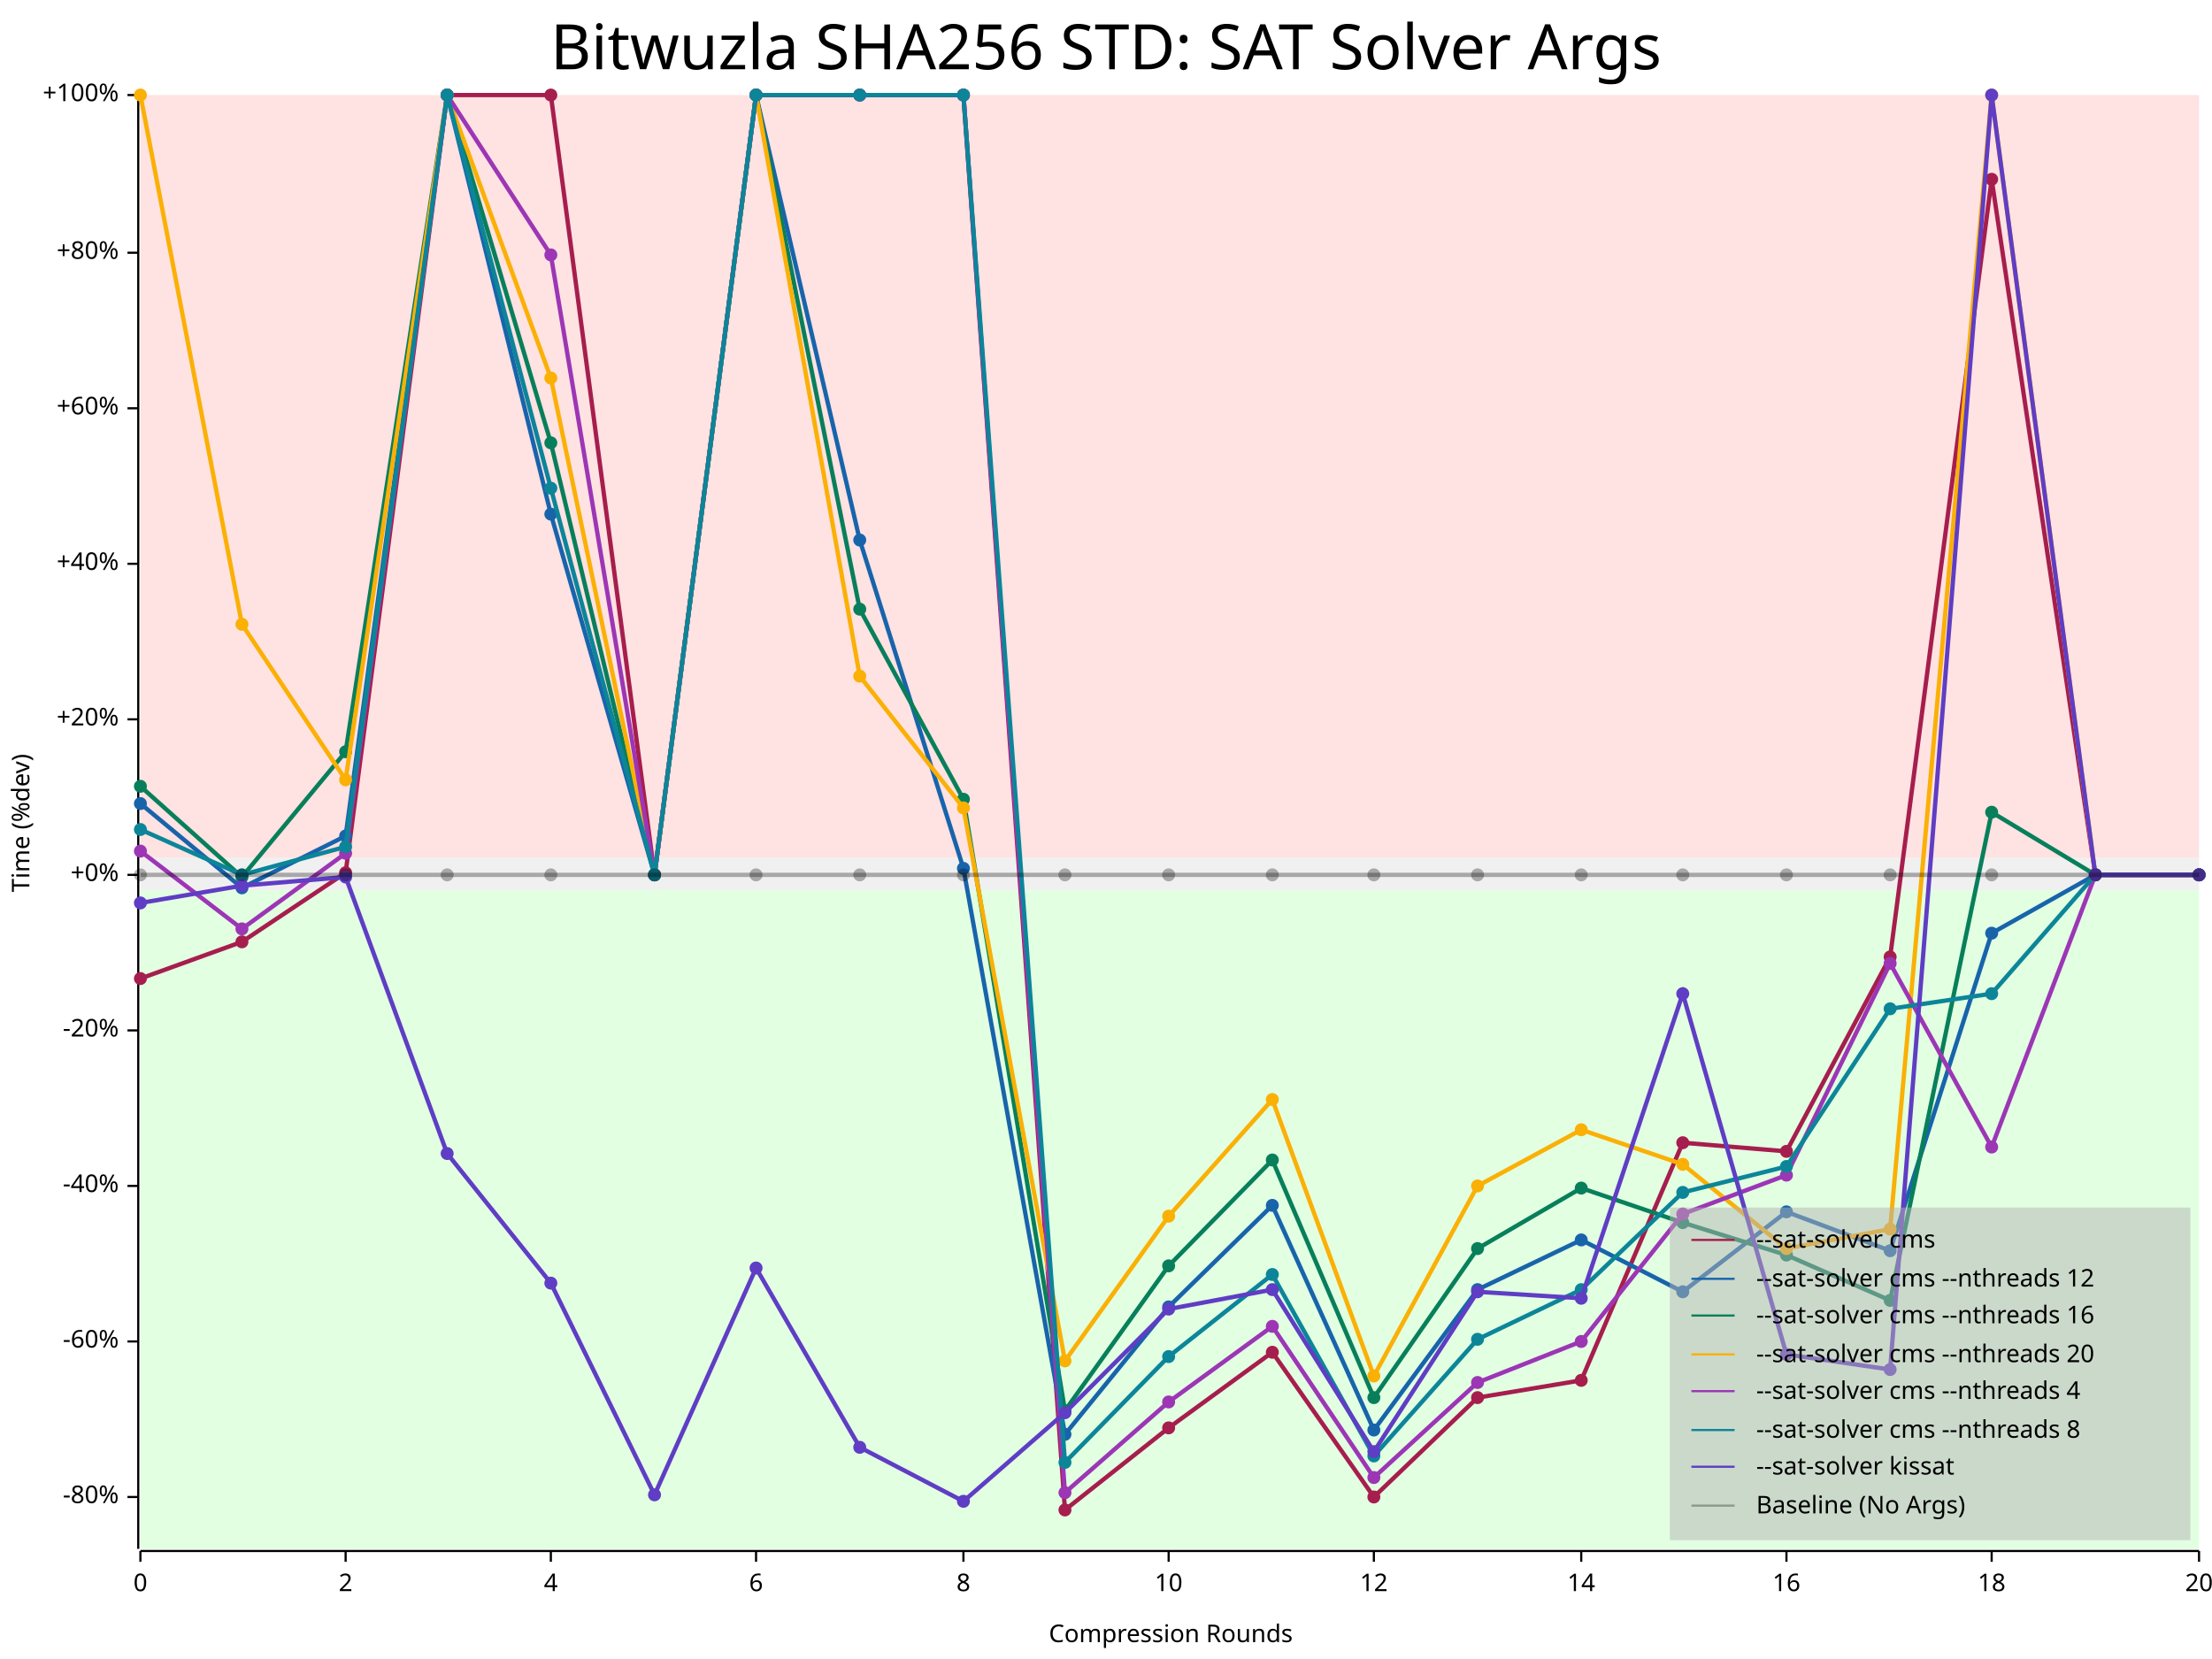
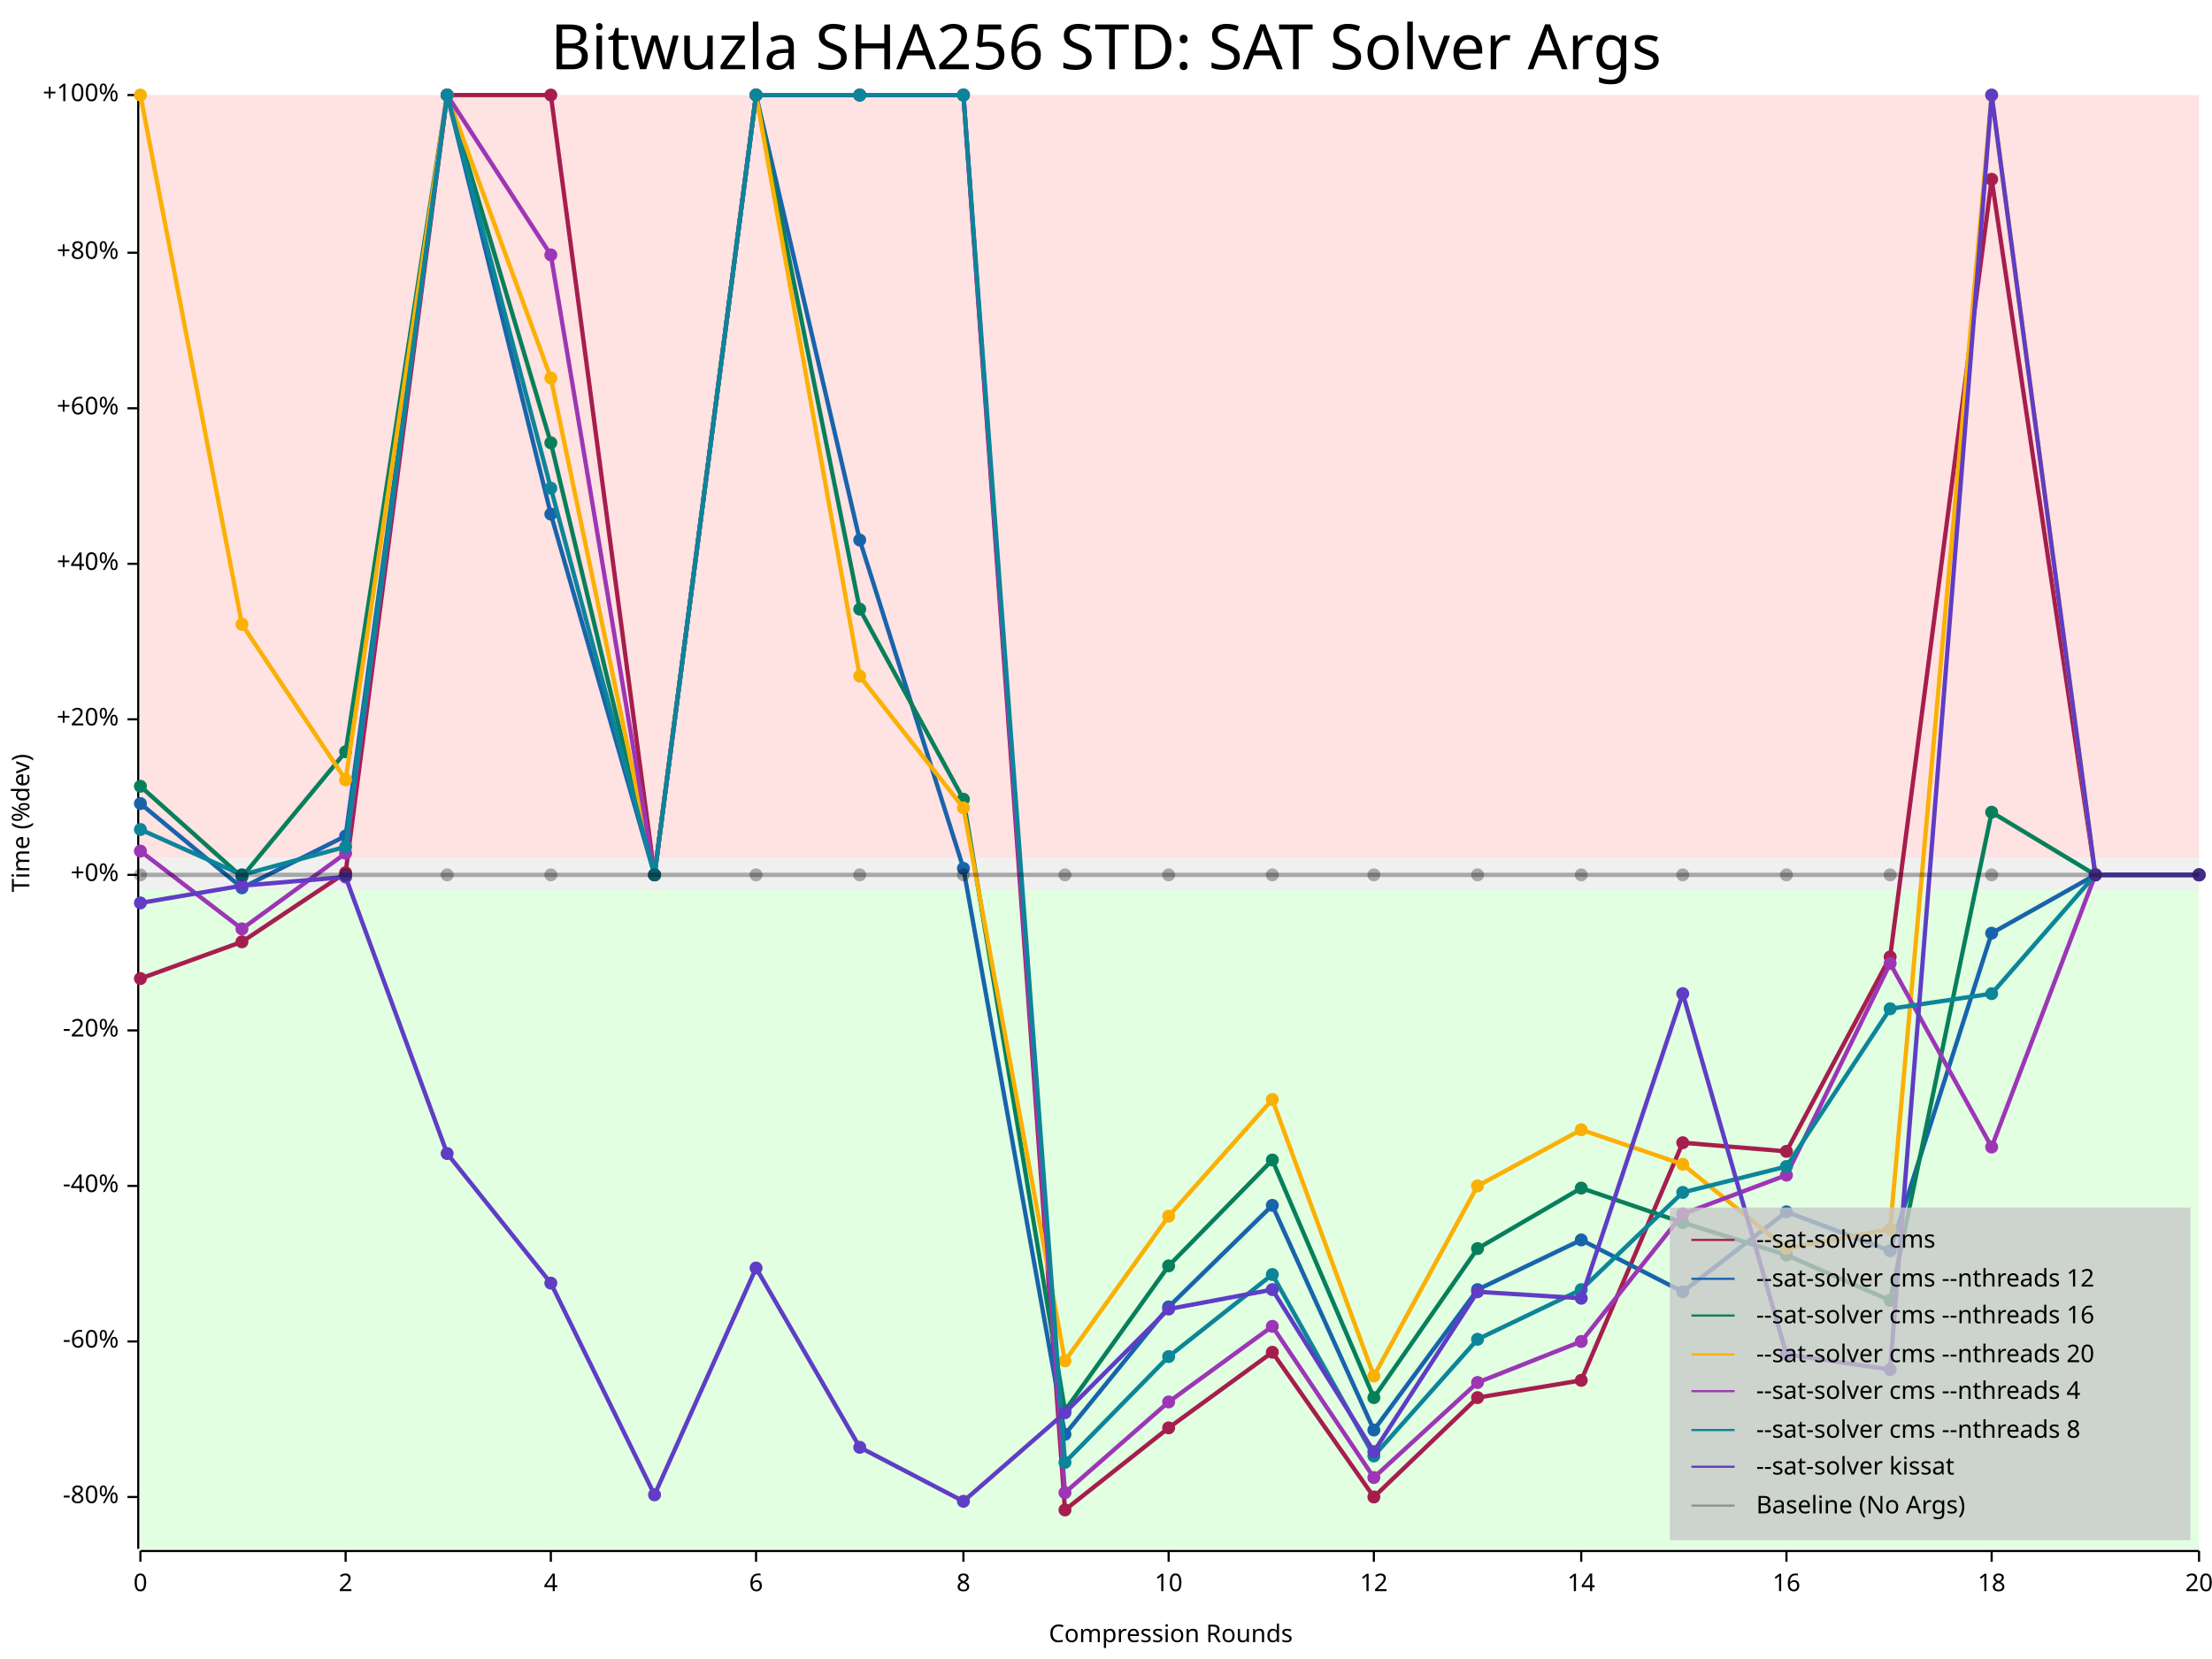
<svg xmlns="http://www.w3.org/2000/svg" width="1024" height="768" viewBox="0 0 1024 768">
  <rect x="0" y="0" width="1024" height="768" opacity="1" fill="#FFFFFF" stroke="none" />
  <text x="512" y="10" dy="0.76em" text-anchor="middle" font-family="noto sans" font-size="29.032" opacity="1" fill="#000000">
Bitwuzla SHA256 STD: SAT Solver Args
</text>
  <rect x="65" y="412" width="953" height="305" opacity="0.4" fill="#B6FFB6" stroke="none" />
  <rect x="65" y="397" width="953" height="15" opacity="0.2" fill="#B6B6B6" stroke="none" />
  <rect x="65" y="44" width="953" height="353" opacity="0.4" fill="#FFB6B6" stroke="none" />
  <text x="542" y="763" dy="-0.5ex" text-anchor="middle" font-family="noto sans" font-size="11.29" opacity="1" fill="#000000">
Compression Rounds
</text>
  <polyline fill="none" opacity="1" stroke="#000000" stroke-width="1" points="65,718 1018,718 " />
  <text x="65" y="728" dy="0.76em" text-anchor="middle" font-family="noto sans" font-size="11.29" opacity="1" fill="#000000">
0
</text>
  <polyline fill="none" opacity="1" stroke="#000000" stroke-width="1" points="65,718 65,723 " />
  <text x="160" y="728" dy="0.76em" text-anchor="middle" font-family="noto sans" font-size="11.29" opacity="1" fill="#000000">
2
</text>
  <polyline fill="none" opacity="1" stroke="#000000" stroke-width="1" points="160,718 160,723 " />
  <text x="255" y="728" dy="0.76em" text-anchor="middle" font-family="noto sans" font-size="11.29" opacity="1" fill="#000000">
4
</text>
  <polyline fill="none" opacity="1" stroke="#000000" stroke-width="1" points="255,718 255,723 " />
  <text x="350" y="728" dy="0.76em" text-anchor="middle" font-family="noto sans" font-size="11.29" opacity="1" fill="#000000">
6
</text>
  <polyline fill="none" opacity="1" stroke="#000000" stroke-width="1" points="350,718 350,723 " />
  <text x="446" y="728" dy="0.76em" text-anchor="middle" font-family="noto sans" font-size="11.29" opacity="1" fill="#000000">
8
</text>
  <polyline fill="none" opacity="1" stroke="#000000" stroke-width="1" points="446,718 446,723 " />
  <text x="541" y="728" dy="0.76em" text-anchor="middle" font-family="noto sans" font-size="11.29" opacity="1" fill="#000000">
10
</text>
  <polyline fill="none" opacity="1" stroke="#000000" stroke-width="1" points="541,718 541,723 " />
  <text x="636" y="728" dy="0.76em" text-anchor="middle" font-family="noto sans" font-size="11.29" opacity="1" fill="#000000">
12
</text>
  <polyline fill="none" opacity="1" stroke="#000000" stroke-width="1" points="636,718 636,723 " />
  <text x="732" y="728" dy="0.76em" text-anchor="middle" font-family="noto sans" font-size="11.29" opacity="1" fill="#000000">
14
</text>
  <polyline fill="none" opacity="1" stroke="#000000" stroke-width="1" points="732,718 732,723 " />
  <text x="827" y="728" dy="0.76em" text-anchor="middle" font-family="noto sans" font-size="11.29" opacity="1" fill="#000000">
16
</text>
  <polyline fill="none" opacity="1" stroke="#000000" stroke-width="1" points="827,718 827,723 " />
  <text x="922" y="728" dy="0.76em" text-anchor="middle" font-family="noto sans" font-size="11.29" opacity="1" fill="#000000">
18
</text>
  <polyline fill="none" opacity="1" stroke="#000000" stroke-width="1" points="922,718 922,723 " />
  <text x="1018" y="728" dy="0.76em" text-anchor="middle" font-family="noto sans" font-size="11.29" opacity="1" fill="#000000">
20
</text>
  <polyline fill="none" opacity="1" stroke="#000000" stroke-width="1" points="1018,718 1018,723 " />
  <text x="5" y="381" dy="0.76em" text-anchor="middle" font-family="noto sans" font-size="11.29" opacity="1" fill="#000000" transform="rotate(270, 5, 381)">
Time (%dev)
</text>
  <polyline fill="none" opacity="1" stroke="#000000" stroke-width="1" points="64,44 64,717 " />
  <text x="55" y="693" dy="0.5ex" text-anchor="end" font-family="noto sans" font-size="11.29" opacity="1" fill="#000000">
-80%
</text>
  <polyline fill="none" opacity="1" stroke="#000000" stroke-width="1" points="59,693 64,693 " />
  <text x="55" y="621" dy="0.5ex" text-anchor="end" font-family="noto sans" font-size="11.29" opacity="1" fill="#000000">
-60%
</text>
  <polyline fill="none" opacity="1" stroke="#000000" stroke-width="1" points="59,621 64,621 " />
  <text x="55" y="549" dy="0.5ex" text-anchor="end" font-family="noto sans" font-size="11.29" opacity="1" fill="#000000">
-40%
</text>
  <polyline fill="none" opacity="1" stroke="#000000" stroke-width="1" points="59,549 64,549 " />
  <text x="55" y="477" dy="0.5ex" text-anchor="end" font-family="noto sans" font-size="11.29" opacity="1" fill="#000000">
-20%
</text>
  <polyline fill="none" opacity="1" stroke="#000000" stroke-width="1" points="59,477 64,477 " />
  <text x="55" y="405" dy="0.5ex" text-anchor="end" font-family="noto sans" font-size="11.29" opacity="1" fill="#000000">
+0%
</text>
  <polyline fill="none" opacity="1" stroke="#000000" stroke-width="1" points="59,405 64,405 " />
  <text x="55" y="333" dy="0.5ex" text-anchor="end" font-family="noto sans" font-size="11.29" opacity="1" fill="#000000">
+20%
</text>
  <polyline fill="none" opacity="1" stroke="#000000" stroke-width="1" points="59,333 64,333 " />
  <text x="55" y="261" dy="0.5ex" text-anchor="end" font-family="noto sans" font-size="11.29" opacity="1" fill="#000000">
+40%
</text>
  <polyline fill="none" opacity="1" stroke="#000000" stroke-width="1" points="59,261 64,261 " />
  <text x="55" y="189" dy="0.5ex" text-anchor="end" font-family="noto sans" font-size="11.29" opacity="1" fill="#000000">
+60%
</text>
  <polyline fill="none" opacity="1" stroke="#000000" stroke-width="1" points="59,189 64,189 " />
  <text x="55" y="117" dy="0.5ex" text-anchor="end" font-family="noto sans" font-size="11.29" opacity="1" fill="#000000">
+80%
</text>
  <polyline fill="none" opacity="1" stroke="#000000" stroke-width="1" points="59,117 64,117 " />
  <text x="55" y="44" dy="0.5ex" text-anchor="end" font-family="noto sans" font-size="11.29" opacity="1" fill="#000000">
+100%
</text>
  <polyline fill="none" opacity="1" stroke="#000000" stroke-width="1" points="59,44 64,44 " />
  <polyline fill="none" opacity="1" stroke="#A61E4D" stroke-width="2" points="65,453 112,436 160,404 207,44 255,44 303,405 350,44 398,44 446,44 493,699 541,661 589,626 636,693 684,647 732,639 779,529 827,533 875,443 922,83 970,405 1018,405 " />
  <circle cx="65" cy="453" r="3" opacity="1" fill="#A61E4D" stroke="none" stroke-width="1" />
  <circle cx="112" cy="436" r="3" opacity="1" fill="#A61E4D" stroke="none" stroke-width="1" />
  <circle cx="160" cy="404" r="3" opacity="1" fill="#A61E4D" stroke="none" stroke-width="1" />
  <circle cx="207" cy="44" r="3" opacity="1" fill="#A61E4D" stroke="none" stroke-width="1" />
  <circle cx="255" cy="44" r="3" opacity="1" fill="#A61E4D" stroke="none" stroke-width="1" />
  <circle cx="303" cy="405" r="3" opacity="1" fill="#A61E4D" stroke="none" stroke-width="1" />
  <circle cx="350" cy="44" r="3" opacity="1" fill="#A61E4D" stroke="none" stroke-width="1" />
  <circle cx="398" cy="44" r="3" opacity="1" fill="#A61E4D" stroke="none" stroke-width="1" />
  <circle cx="446" cy="44" r="3" opacity="1" fill="#A61E4D" stroke="none" stroke-width="1" />
  <circle cx="493" cy="699" r="3" opacity="1" fill="#A61E4D" stroke="none" stroke-width="1" />
  <circle cx="541" cy="661" r="3" opacity="1" fill="#A61E4D" stroke="none" stroke-width="1" />
  <circle cx="589" cy="626" r="3" opacity="1" fill="#A61E4D" stroke="none" stroke-width="1" />
  <circle cx="636" cy="693" r="3" opacity="1" fill="#A61E4D" stroke="none" stroke-width="1" />
  <circle cx="684" cy="647" r="3" opacity="1" fill="#A61E4D" stroke="none" stroke-width="1" />
  <circle cx="732" cy="639" r="3" opacity="1" fill="#A61E4D" stroke="none" stroke-width="1" />
  <circle cx="779" cy="529" r="3" opacity="1" fill="#A61E4D" stroke="none" stroke-width="1" />
  <circle cx="827" cy="533" r="3" opacity="1" fill="#A61E4D" stroke="none" stroke-width="1" />
  <circle cx="875" cy="443" r="3" opacity="1" fill="#A61E4D" stroke="none" stroke-width="1" />
  <circle cx="922" cy="83" r="3" opacity="1" fill="#A61E4D" stroke="none" stroke-width="1" />
  <circle cx="970" cy="405" r="3" opacity="1" fill="#A61E4D" stroke="none" stroke-width="1" />
  <circle cx="1018" cy="405" r="3" opacity="1" fill="#A61E4D" stroke="none" stroke-width="1" />
  <polyline fill="none" opacity="1" stroke="#1864AB" stroke-width="2" points="65,372 112,411 160,387 207,44 255,238 303,405 350,44 398,250 446,402 493,664 541,605 589,558 636,662 684,597 732,574 779,598 827,561 875,579 922,432 970,405 1018,405 " />
  <circle cx="65" cy="372" r="3" opacity="1" fill="#1864AB" stroke="none" stroke-width="1" />
  <circle cx="112" cy="411" r="3" opacity="1" fill="#1864AB" stroke="none" stroke-width="1" />
  <circle cx="160" cy="387" r="3" opacity="1" fill="#1864AB" stroke="none" stroke-width="1" />
  <circle cx="207" cy="44" r="3" opacity="1" fill="#1864AB" stroke="none" stroke-width="1" />
  <circle cx="255" cy="238" r="3" opacity="1" fill="#1864AB" stroke="none" stroke-width="1" />
  <circle cx="303" cy="405" r="3" opacity="1" fill="#1864AB" stroke="none" stroke-width="1" />
  <circle cx="350" cy="44" r="3" opacity="1" fill="#1864AB" stroke="none" stroke-width="1" />
  <circle cx="398" cy="250" r="3" opacity="1" fill="#1864AB" stroke="none" stroke-width="1" />
  <circle cx="446" cy="402" r="3" opacity="1" fill="#1864AB" stroke="none" stroke-width="1" />
  <circle cx="493" cy="664" r="3" opacity="1" fill="#1864AB" stroke="none" stroke-width="1" />
  <circle cx="541" cy="605" r="3" opacity="1" fill="#1864AB" stroke="none" stroke-width="1" />
  <circle cx="589" cy="558" r="3" opacity="1" fill="#1864AB" stroke="none" stroke-width="1" />
  <circle cx="636" cy="662" r="3" opacity="1" fill="#1864AB" stroke="none" stroke-width="1" />
  <circle cx="684" cy="597" r="3" opacity="1" fill="#1864AB" stroke="none" stroke-width="1" />
  <circle cx="732" cy="574" r="3" opacity="1" fill="#1864AB" stroke="none" stroke-width="1" />
  <circle cx="779" cy="598" r="3" opacity="1" fill="#1864AB" stroke="none" stroke-width="1" />
  <circle cx="827" cy="561" r="3" opacity="1" fill="#1864AB" stroke="none" stroke-width="1" />
  <circle cx="875" cy="579" r="3" opacity="1" fill="#1864AB" stroke="none" stroke-width="1" />
  <circle cx="922" cy="432" r="3" opacity="1" fill="#1864AB" stroke="none" stroke-width="1" />
  <circle cx="970" cy="405" r="3" opacity="1" fill="#1864AB" stroke="none" stroke-width="1" />
  <circle cx="1018" cy="405" r="3" opacity="1" fill="#1864AB" stroke="none" stroke-width="1" />
  <polyline fill="none" opacity="1" stroke="#087F5B" stroke-width="2" points="65,364 112,406 160,348 207,44 255,205 303,405 350,44 398,282 446,370 493,653 541,586 589,537 636,647 684,578 732,550 779,566 827,581 875,602 922,376 970,405 1018,405 " />
  <circle cx="65" cy="364" r="3" opacity="1" fill="#087F5B" stroke="none" stroke-width="1" />
  <circle cx="112" cy="406" r="3" opacity="1" fill="#087F5B" stroke="none" stroke-width="1" />
  <circle cx="160" cy="348" r="3" opacity="1" fill="#087F5B" stroke="none" stroke-width="1" />
  <circle cx="207" cy="44" r="3" opacity="1" fill="#087F5B" stroke="none" stroke-width="1" />
  <circle cx="255" cy="205" r="3" opacity="1" fill="#087F5B" stroke="none" stroke-width="1" />
  <circle cx="303" cy="405" r="3" opacity="1" fill="#087F5B" stroke="none" stroke-width="1" />
  <circle cx="350" cy="44" r="3" opacity="1" fill="#087F5B" stroke="none" stroke-width="1" />
  <circle cx="398" cy="282" r="3" opacity="1" fill="#087F5B" stroke="none" stroke-width="1" />
  <circle cx="446" cy="370" r="3" opacity="1" fill="#087F5B" stroke="none" stroke-width="1" />
  <circle cx="493" cy="653" r="3" opacity="1" fill="#087F5B" stroke="none" stroke-width="1" />
  <circle cx="541" cy="586" r="3" opacity="1" fill="#087F5B" stroke="none" stroke-width="1" />
  <circle cx="589" cy="537" r="3" opacity="1" fill="#087F5B" stroke="none" stroke-width="1" />
  <circle cx="636" cy="647" r="3" opacity="1" fill="#087F5B" stroke="none" stroke-width="1" />
  <circle cx="684" cy="578" r="3" opacity="1" fill="#087F5B" stroke="none" stroke-width="1" />
  <circle cx="732" cy="550" r="3" opacity="1" fill="#087F5B" stroke="none" stroke-width="1" />
  <circle cx="779" cy="566" r="3" opacity="1" fill="#087F5B" stroke="none" stroke-width="1" />
  <circle cx="827" cy="581" r="3" opacity="1" fill="#087F5B" stroke="none" stroke-width="1" />
  <circle cx="875" cy="602" r="3" opacity="1" fill="#087F5B" stroke="none" stroke-width="1" />
  <circle cx="922" cy="376" r="3" opacity="1" fill="#087F5B" stroke="none" stroke-width="1" />
  <circle cx="970" cy="405" r="3" opacity="1" fill="#087F5B" stroke="none" stroke-width="1" />
  <circle cx="1018" cy="405" r="3" opacity="1" fill="#087F5B" stroke="none" stroke-width="1" />
  <polyline fill="none" opacity="1" stroke="#FAB005" stroke-width="2" points="65,44 112,289 160,361 207,44 255,175 303,405 350,44 398,313 446,374 493,630 541,563 589,509 636,637 684,549 732,523 779,539 827,578 875,569 922,44 970,405 1018,405 " />
  <circle cx="65" cy="44" r="3" opacity="1" fill="#FAB005" stroke="none" stroke-width="1" />
  <circle cx="112" cy="289" r="3" opacity="1" fill="#FAB005" stroke="none" stroke-width="1" />
  <circle cx="160" cy="361" r="3" opacity="1" fill="#FAB005" stroke="none" stroke-width="1" />
  <circle cx="207" cy="44" r="3" opacity="1" fill="#FAB005" stroke="none" stroke-width="1" />
  <circle cx="255" cy="175" r="3" opacity="1" fill="#FAB005" stroke="none" stroke-width="1" />
  <circle cx="303" cy="405" r="3" opacity="1" fill="#FAB005" stroke="none" stroke-width="1" />
  <circle cx="350" cy="44" r="3" opacity="1" fill="#FAB005" stroke="none" stroke-width="1" />
  <circle cx="398" cy="313" r="3" opacity="1" fill="#FAB005" stroke="none" stroke-width="1" />
  <circle cx="446" cy="374" r="3" opacity="1" fill="#FAB005" stroke="none" stroke-width="1" />
  <circle cx="493" cy="630" r="3" opacity="1" fill="#FAB005" stroke="none" stroke-width="1" />
  <circle cx="541" cy="563" r="3" opacity="1" fill="#FAB005" stroke="none" stroke-width="1" />
  <circle cx="589" cy="509" r="3" opacity="1" fill="#FAB005" stroke="none" stroke-width="1" />
  <circle cx="636" cy="637" r="3" opacity="1" fill="#FAB005" stroke="none" stroke-width="1" />
  <circle cx="684" cy="549" r="3" opacity="1" fill="#FAB005" stroke="none" stroke-width="1" />
  <circle cx="732" cy="523" r="3" opacity="1" fill="#FAB005" stroke="none" stroke-width="1" />
  <circle cx="779" cy="539" r="3" opacity="1" fill="#FAB005" stroke="none" stroke-width="1" />
  <circle cx="827" cy="578" r="3" opacity="1" fill="#FAB005" stroke="none" stroke-width="1" />
  <circle cx="875" cy="569" r="3" opacity="1" fill="#FAB005" stroke="none" stroke-width="1" />
  <circle cx="922" cy="44" r="3" opacity="1" fill="#FAB005" stroke="none" stroke-width="1" />
  <circle cx="970" cy="405" r="3" opacity="1" fill="#FAB005" stroke="none" stroke-width="1" />
  <circle cx="1018" cy="405" r="3" opacity="1" fill="#FAB005" stroke="none" stroke-width="1" />
  <polyline fill="none" opacity="1" stroke="#9C36B5" stroke-width="2" points="65,394 112,430 160,395 207,44 255,118 303,405 350,44 398,44 446,44 493,691 541,649 589,614 636,684 684,640 732,621 779,562 827,544 875,446 922,531 970,405 1018,405 " />
  <circle cx="65" cy="394" r="3" opacity="1" fill="#9C36B5" stroke="none" stroke-width="1" />
  <circle cx="112" cy="430" r="3" opacity="1" fill="#9C36B5" stroke="none" stroke-width="1" />
  <circle cx="160" cy="395" r="3" opacity="1" fill="#9C36B5" stroke="none" stroke-width="1" />
  <circle cx="207" cy="44" r="3" opacity="1" fill="#9C36B5" stroke="none" stroke-width="1" />
  <circle cx="255" cy="118" r="3" opacity="1" fill="#9C36B5" stroke="none" stroke-width="1" />
  <circle cx="303" cy="405" r="3" opacity="1" fill="#9C36B5" stroke="none" stroke-width="1" />
  <circle cx="350" cy="44" r="3" opacity="1" fill="#9C36B5" stroke="none" stroke-width="1" />
  <circle cx="398" cy="44" r="3" opacity="1" fill="#9C36B5" stroke="none" stroke-width="1" />
  <circle cx="446" cy="44" r="3" opacity="1" fill="#9C36B5" stroke="none" stroke-width="1" />
  <circle cx="493" cy="691" r="3" opacity="1" fill="#9C36B5" stroke="none" stroke-width="1" />
  <circle cx="541" cy="649" r="3" opacity="1" fill="#9C36B5" stroke="none" stroke-width="1" />
  <circle cx="589" cy="614" r="3" opacity="1" fill="#9C36B5" stroke="none" stroke-width="1" />
  <circle cx="636" cy="684" r="3" opacity="1" fill="#9C36B5" stroke="none" stroke-width="1" />
  <circle cx="684" cy="640" r="3" opacity="1" fill="#9C36B5" stroke="none" stroke-width="1" />
  <circle cx="732" cy="621" r="3" opacity="1" fill="#9C36B5" stroke="none" stroke-width="1" />
  <circle cx="779" cy="562" r="3" opacity="1" fill="#9C36B5" stroke="none" stroke-width="1" />
  <circle cx="827" cy="544" r="3" opacity="1" fill="#9C36B5" stroke="none" stroke-width="1" />
  <circle cx="875" cy="446" r="3" opacity="1" fill="#9C36B5" stroke="none" stroke-width="1" />
  <circle cx="922" cy="531" r="3" opacity="1" fill="#9C36B5" stroke="none" stroke-width="1" />
  <circle cx="970" cy="405" r="3" opacity="1" fill="#9C36B5" stroke="none" stroke-width="1" />
  <circle cx="1018" cy="405" r="3" opacity="1" fill="#9C36B5" stroke="none" stroke-width="1" />
  <polyline fill="none" opacity="1" stroke="#0C8599" stroke-width="2" points="65,384 112,405 160,392 207,44 255,226 303,405 350,44 398,44 446,44 493,677 541,628 589,590 636,674 684,620 732,597 779,552 827,540 875,467 922,460 970,405 1018,405 " />
  <circle cx="65" cy="384" r="3" opacity="1" fill="#0C8599" stroke="none" stroke-width="1" />
  <circle cx="112" cy="405" r="3" opacity="1" fill="#0C8599" stroke="none" stroke-width="1" />
  <circle cx="160" cy="392" r="3" opacity="1" fill="#0C8599" stroke="none" stroke-width="1" />
  <circle cx="207" cy="44" r="3" opacity="1" fill="#0C8599" stroke="none" stroke-width="1" />
  <circle cx="255" cy="226" r="3" opacity="1" fill="#0C8599" stroke="none" stroke-width="1" />
  <circle cx="303" cy="405" r="3" opacity="1" fill="#0C8599" stroke="none" stroke-width="1" />
  <circle cx="350" cy="44" r="3" opacity="1" fill="#0C8599" stroke="none" stroke-width="1" />
  <circle cx="398" cy="44" r="3" opacity="1" fill="#0C8599" stroke="none" stroke-width="1" />
  <circle cx="446" cy="44" r="3" opacity="1" fill="#0C8599" stroke="none" stroke-width="1" />
  <circle cx="493" cy="677" r="3" opacity="1" fill="#0C8599" stroke="none" stroke-width="1" />
  <circle cx="541" cy="628" r="3" opacity="1" fill="#0C8599" stroke="none" stroke-width="1" />
  <circle cx="589" cy="590" r="3" opacity="1" fill="#0C8599" stroke="none" stroke-width="1" />
  <circle cx="636" cy="674" r="3" opacity="1" fill="#0C8599" stroke="none" stroke-width="1" />
  <circle cx="684" cy="620" r="3" opacity="1" fill="#0C8599" stroke="none" stroke-width="1" />
  <circle cx="732" cy="597" r="3" opacity="1" fill="#0C8599" stroke="none" stroke-width="1" />
  <circle cx="779" cy="552" r="3" opacity="1" fill="#0C8599" stroke="none" stroke-width="1" />
  <circle cx="827" cy="540" r="3" opacity="1" fill="#0C8599" stroke="none" stroke-width="1" />
  <circle cx="875" cy="467" r="3" opacity="1" fill="#0C8599" stroke="none" stroke-width="1" />
  <circle cx="922" cy="460" r="3" opacity="1" fill="#0C8599" stroke="none" stroke-width="1" />
  <circle cx="970" cy="405" r="3" opacity="1" fill="#0C8599" stroke="none" stroke-width="1" />
  <circle cx="1018" cy="405" r="3" opacity="1" fill="#0C8599" stroke="none" stroke-width="1" />
  <polyline fill="none" opacity="1" stroke="#5F3DC4" stroke-width="2" points="65,418 112,410 160,406 207,534 255,594 303,692 350,587 398,670 446,695 493,654 541,606 589,597 636,672 684,598 732,601 779,460 827,627 875,634 922,44 970,405 1018,405 " />
  <circle cx="65" cy="418" r="3" opacity="1" fill="#5F3DC4" stroke="none" stroke-width="1" />
  <circle cx="112" cy="410" r="3" opacity="1" fill="#5F3DC4" stroke="none" stroke-width="1" />
  <circle cx="160" cy="406" r="3" opacity="1" fill="#5F3DC4" stroke="none" stroke-width="1" />
  <circle cx="207" cy="534" r="3" opacity="1" fill="#5F3DC4" stroke="none" stroke-width="1" />
  <circle cx="255" cy="594" r="3" opacity="1" fill="#5F3DC4" stroke="none" stroke-width="1" />
  <circle cx="303" cy="692" r="3" opacity="1" fill="#5F3DC4" stroke="none" stroke-width="1" />
  <circle cx="350" cy="587" r="3" opacity="1" fill="#5F3DC4" stroke="none" stroke-width="1" />
  <circle cx="398" cy="670" r="3" opacity="1" fill="#5F3DC4" stroke="none" stroke-width="1" />
  <circle cx="446" cy="695" r="3" opacity="1" fill="#5F3DC4" stroke="none" stroke-width="1" />
  <circle cx="493" cy="654" r="3" opacity="1" fill="#5F3DC4" stroke="none" stroke-width="1" />
  <circle cx="541" cy="606" r="3" opacity="1" fill="#5F3DC4" stroke="none" stroke-width="1" />
  <circle cx="589" cy="597" r="3" opacity="1" fill="#5F3DC4" stroke="none" stroke-width="1" />
  <circle cx="636" cy="672" r="3" opacity="1" fill="#5F3DC4" stroke="none" stroke-width="1" />
  <circle cx="684" cy="598" r="3" opacity="1" fill="#5F3DC4" stroke="none" stroke-width="1" />
  <circle cx="732" cy="601" r="3" opacity="1" fill="#5F3DC4" stroke="none" stroke-width="1" />
  <circle cx="779" cy="460" r="3" opacity="1" fill="#5F3DC4" stroke="none" stroke-width="1" />
  <circle cx="827" cy="627" r="3" opacity="1" fill="#5F3DC4" stroke="none" stroke-width="1" />
  <circle cx="875" cy="634" r="3" opacity="1" fill="#5F3DC4" stroke="none" stroke-width="1" />
  <circle cx="922" cy="44" r="3" opacity="1" fill="#5F3DC4" stroke="none" stroke-width="1" />
  <circle cx="970" cy="405" r="3" opacity="1" fill="#5F3DC4" stroke="none" stroke-width="1" />
  <circle cx="1018" cy="405" r="3" opacity="1" fill="#5F3DC4" stroke="none" stroke-width="1" />
  <polyline fill="none" opacity="0.3" stroke="#000000" stroke-width="2" points="65,405 112,405 160,405 207,405 255,405 303,405 350,405 398,405 446,405 493,405 541,405 589,405 636,405 684,405 732,405 779,405 827,405 875,405 922,405 970,405 1018,405 " />
  <circle cx="65" cy="405" r="3" opacity="0.3" fill="#000000" stroke="none" stroke-width="1" />
  <circle cx="112" cy="405" r="3" opacity="0.3" fill="#000000" stroke="none" stroke-width="1" />
  <circle cx="160" cy="405" r="3" opacity="0.3" fill="#000000" stroke="none" stroke-width="1" />
  <circle cx="207" cy="405" r="3" opacity="0.3" fill="#000000" stroke="none" stroke-width="1" />
  <circle cx="255" cy="405" r="3" opacity="0.3" fill="#000000" stroke="none" stroke-width="1" />
  <circle cx="303" cy="405" r="3" opacity="0.3" fill="#000000" stroke="none" stroke-width="1" />
  <circle cx="350" cy="405" r="3" opacity="0.3" fill="#000000" stroke="none" stroke-width="1" />
  <circle cx="398" cy="405" r="3" opacity="0.3" fill="#000000" stroke="none" stroke-width="1" />
  <circle cx="446" cy="405" r="3" opacity="0.3" fill="#000000" stroke="none" stroke-width="1" />
  <circle cx="493" cy="405" r="3" opacity="0.3" fill="#000000" stroke="none" stroke-width="1" />
  <circle cx="541" cy="405" r="3" opacity="0.3" fill="#000000" stroke="none" stroke-width="1" />
  <circle cx="589" cy="405" r="3" opacity="0.3" fill="#000000" stroke="none" stroke-width="1" />
  <circle cx="636" cy="405" r="3" opacity="0.3" fill="#000000" stroke="none" stroke-width="1" />
  <circle cx="684" cy="405" r="3" opacity="0.3" fill="#000000" stroke="none" stroke-width="1" />
  <circle cx="732" cy="405" r="3" opacity="0.3" fill="#000000" stroke="none" stroke-width="1" />
  <circle cx="779" cy="405" r="3" opacity="0.3" fill="#000000" stroke="none" stroke-width="1" />
  <circle cx="827" cy="405" r="3" opacity="0.3" fill="#000000" stroke="none" stroke-width="1" />
  <circle cx="875" cy="405" r="3" opacity="0.3" fill="#000000" stroke="none" stroke-width="1" />
  <circle cx="922" cy="405" r="3" opacity="0.3" fill="#000000" stroke="none" stroke-width="1" />
  <circle cx="970" cy="405" r="3" opacity="0.3" fill="#000000" stroke="none" stroke-width="1" />
  <circle cx="1018" cy="405" r="3" opacity="0.3" fill="#000000" stroke="none" stroke-width="1" />
-   <rect x="773" y="559" width="241" height="154" opacity="0.5" fill="#B4B4B4" stroke="none" />
+   <rect x="773" y="559" width="241" height="154" opacity="0.8" fill="#C8C8C8" stroke="none" />
  <text x="813" y="569" dy="0.76em" text-anchor="start" font-family="noto sans" font-size="11.29" opacity="1" fill="#000000">
--sat-solver cms
</text>
  <text x="813" y="587" dy="0.76em" text-anchor="start" font-family="noto sans" font-size="11.29" opacity="1" fill="#000000">
--sat-solver cms --nthreads 12
</text>
  <text x="813" y="604" dy="0.76em" text-anchor="start" font-family="noto sans" font-size="11.29" opacity="1" fill="#000000">
--sat-solver cms --nthreads 16
</text>
  <text x="813" y="622" dy="0.76em" text-anchor="start" font-family="noto sans" font-size="11.29" opacity="1" fill="#000000">
--sat-solver cms --nthreads 20
</text>
  <text x="813" y="639" dy="0.76em" text-anchor="start" font-family="noto sans" font-size="11.29" opacity="1" fill="#000000">
--sat-solver cms --nthreads 4
</text>
  <text x="813" y="657" dy="0.76em" text-anchor="start" font-family="noto sans" font-size="11.29" opacity="1" fill="#000000">
--sat-solver cms --nthreads 8
</text>
  <text x="813" y="674" dy="0.76em" text-anchor="start" font-family="noto sans" font-size="11.29" opacity="1" fill="#000000">
--sat-solver kissat
</text>
  <text x="813" y="692" dy="0.76em" text-anchor="start" font-family="noto sans" font-size="11.29" opacity="1" fill="#000000">
Baseline (No Args)
</text>
  <polyline fill="none" opacity="1" stroke="#A61E4D" stroke-width="1" points="783,574 803,574 " />
  <polyline fill="none" opacity="1" stroke="#1864AB" stroke-width="1" points="783,592 803,592 " />
  <polyline fill="none" opacity="1" stroke="#087F5B" stroke-width="1" points="783,609 803,609 " />
  <polyline fill="none" opacity="1" stroke="#FAB005" stroke-width="1" points="783,627 803,627 " />
  <polyline fill="none" opacity="1" stroke="#9C36B5" stroke-width="1" points="783,644 803,644 " />
  <polyline fill="none" opacity="1" stroke="#0C8599" stroke-width="1" points="783,662 803,662 " />
  <polyline fill="none" opacity="1" stroke="#5F3DC4" stroke-width="1" points="783,679 803,679 " />
  <polyline fill="none" opacity="0.3" stroke="#000000" stroke-width="1" points="783,697 803,697 " />
</svg>
